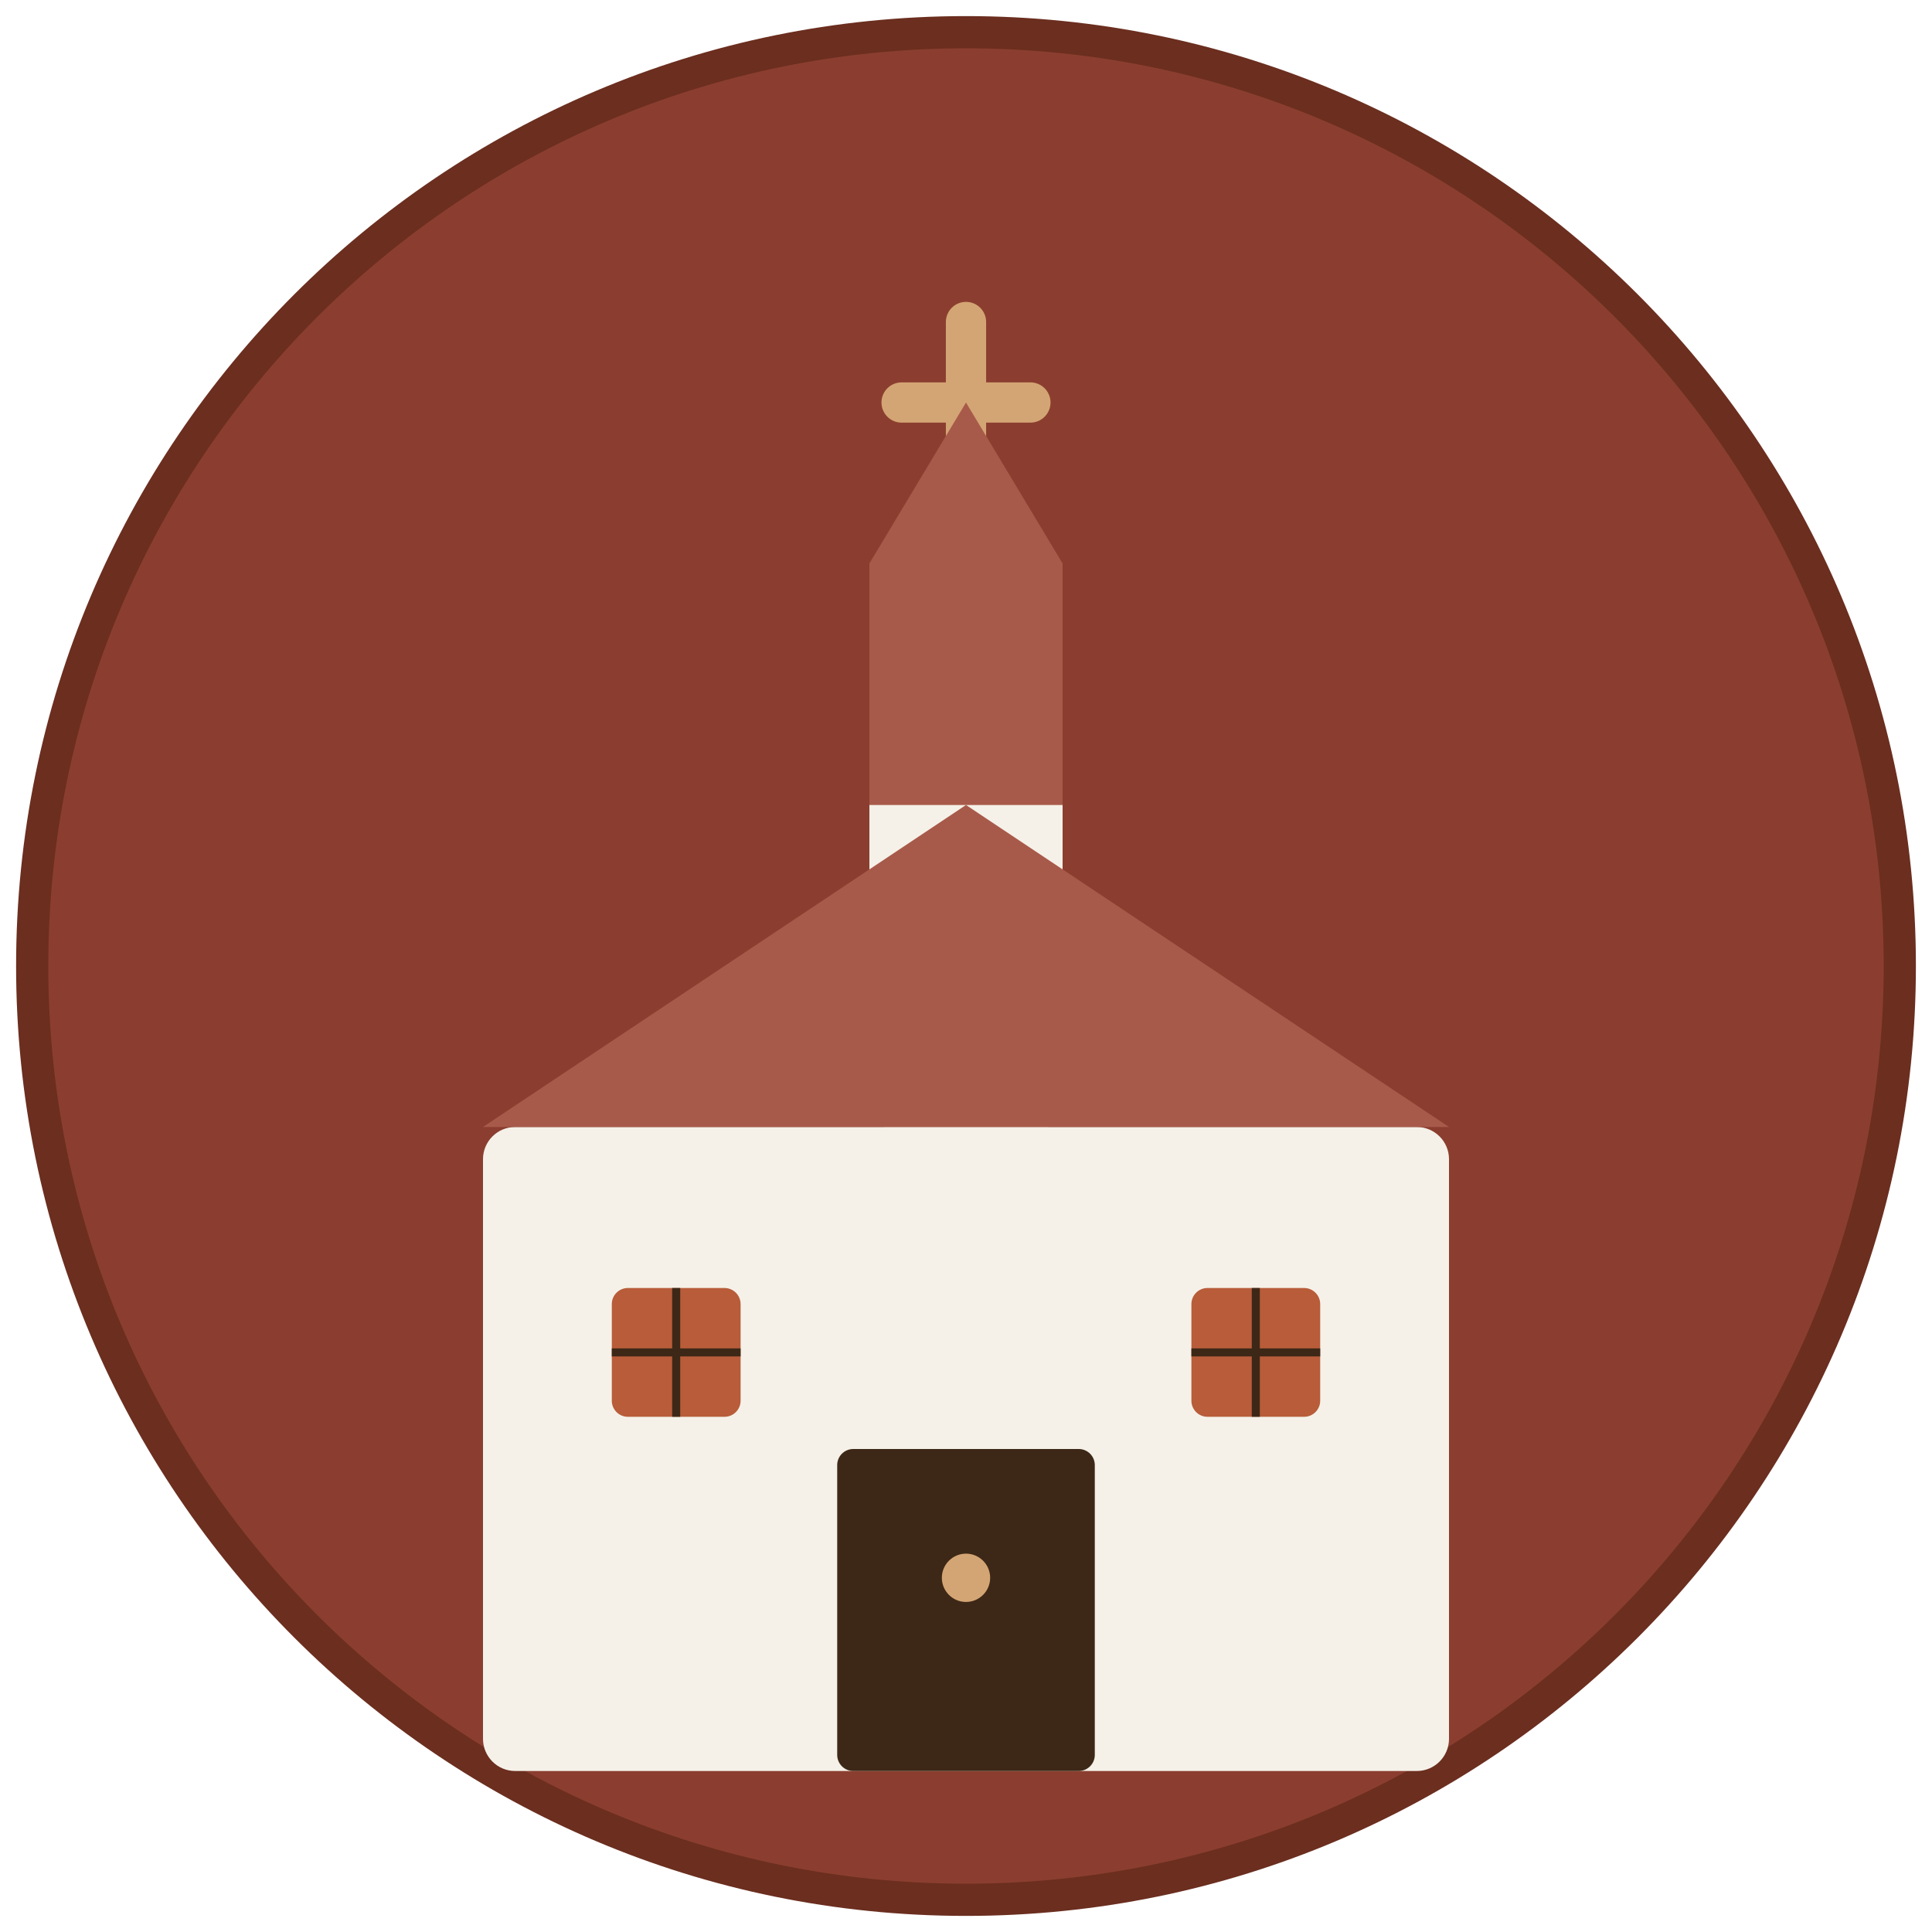
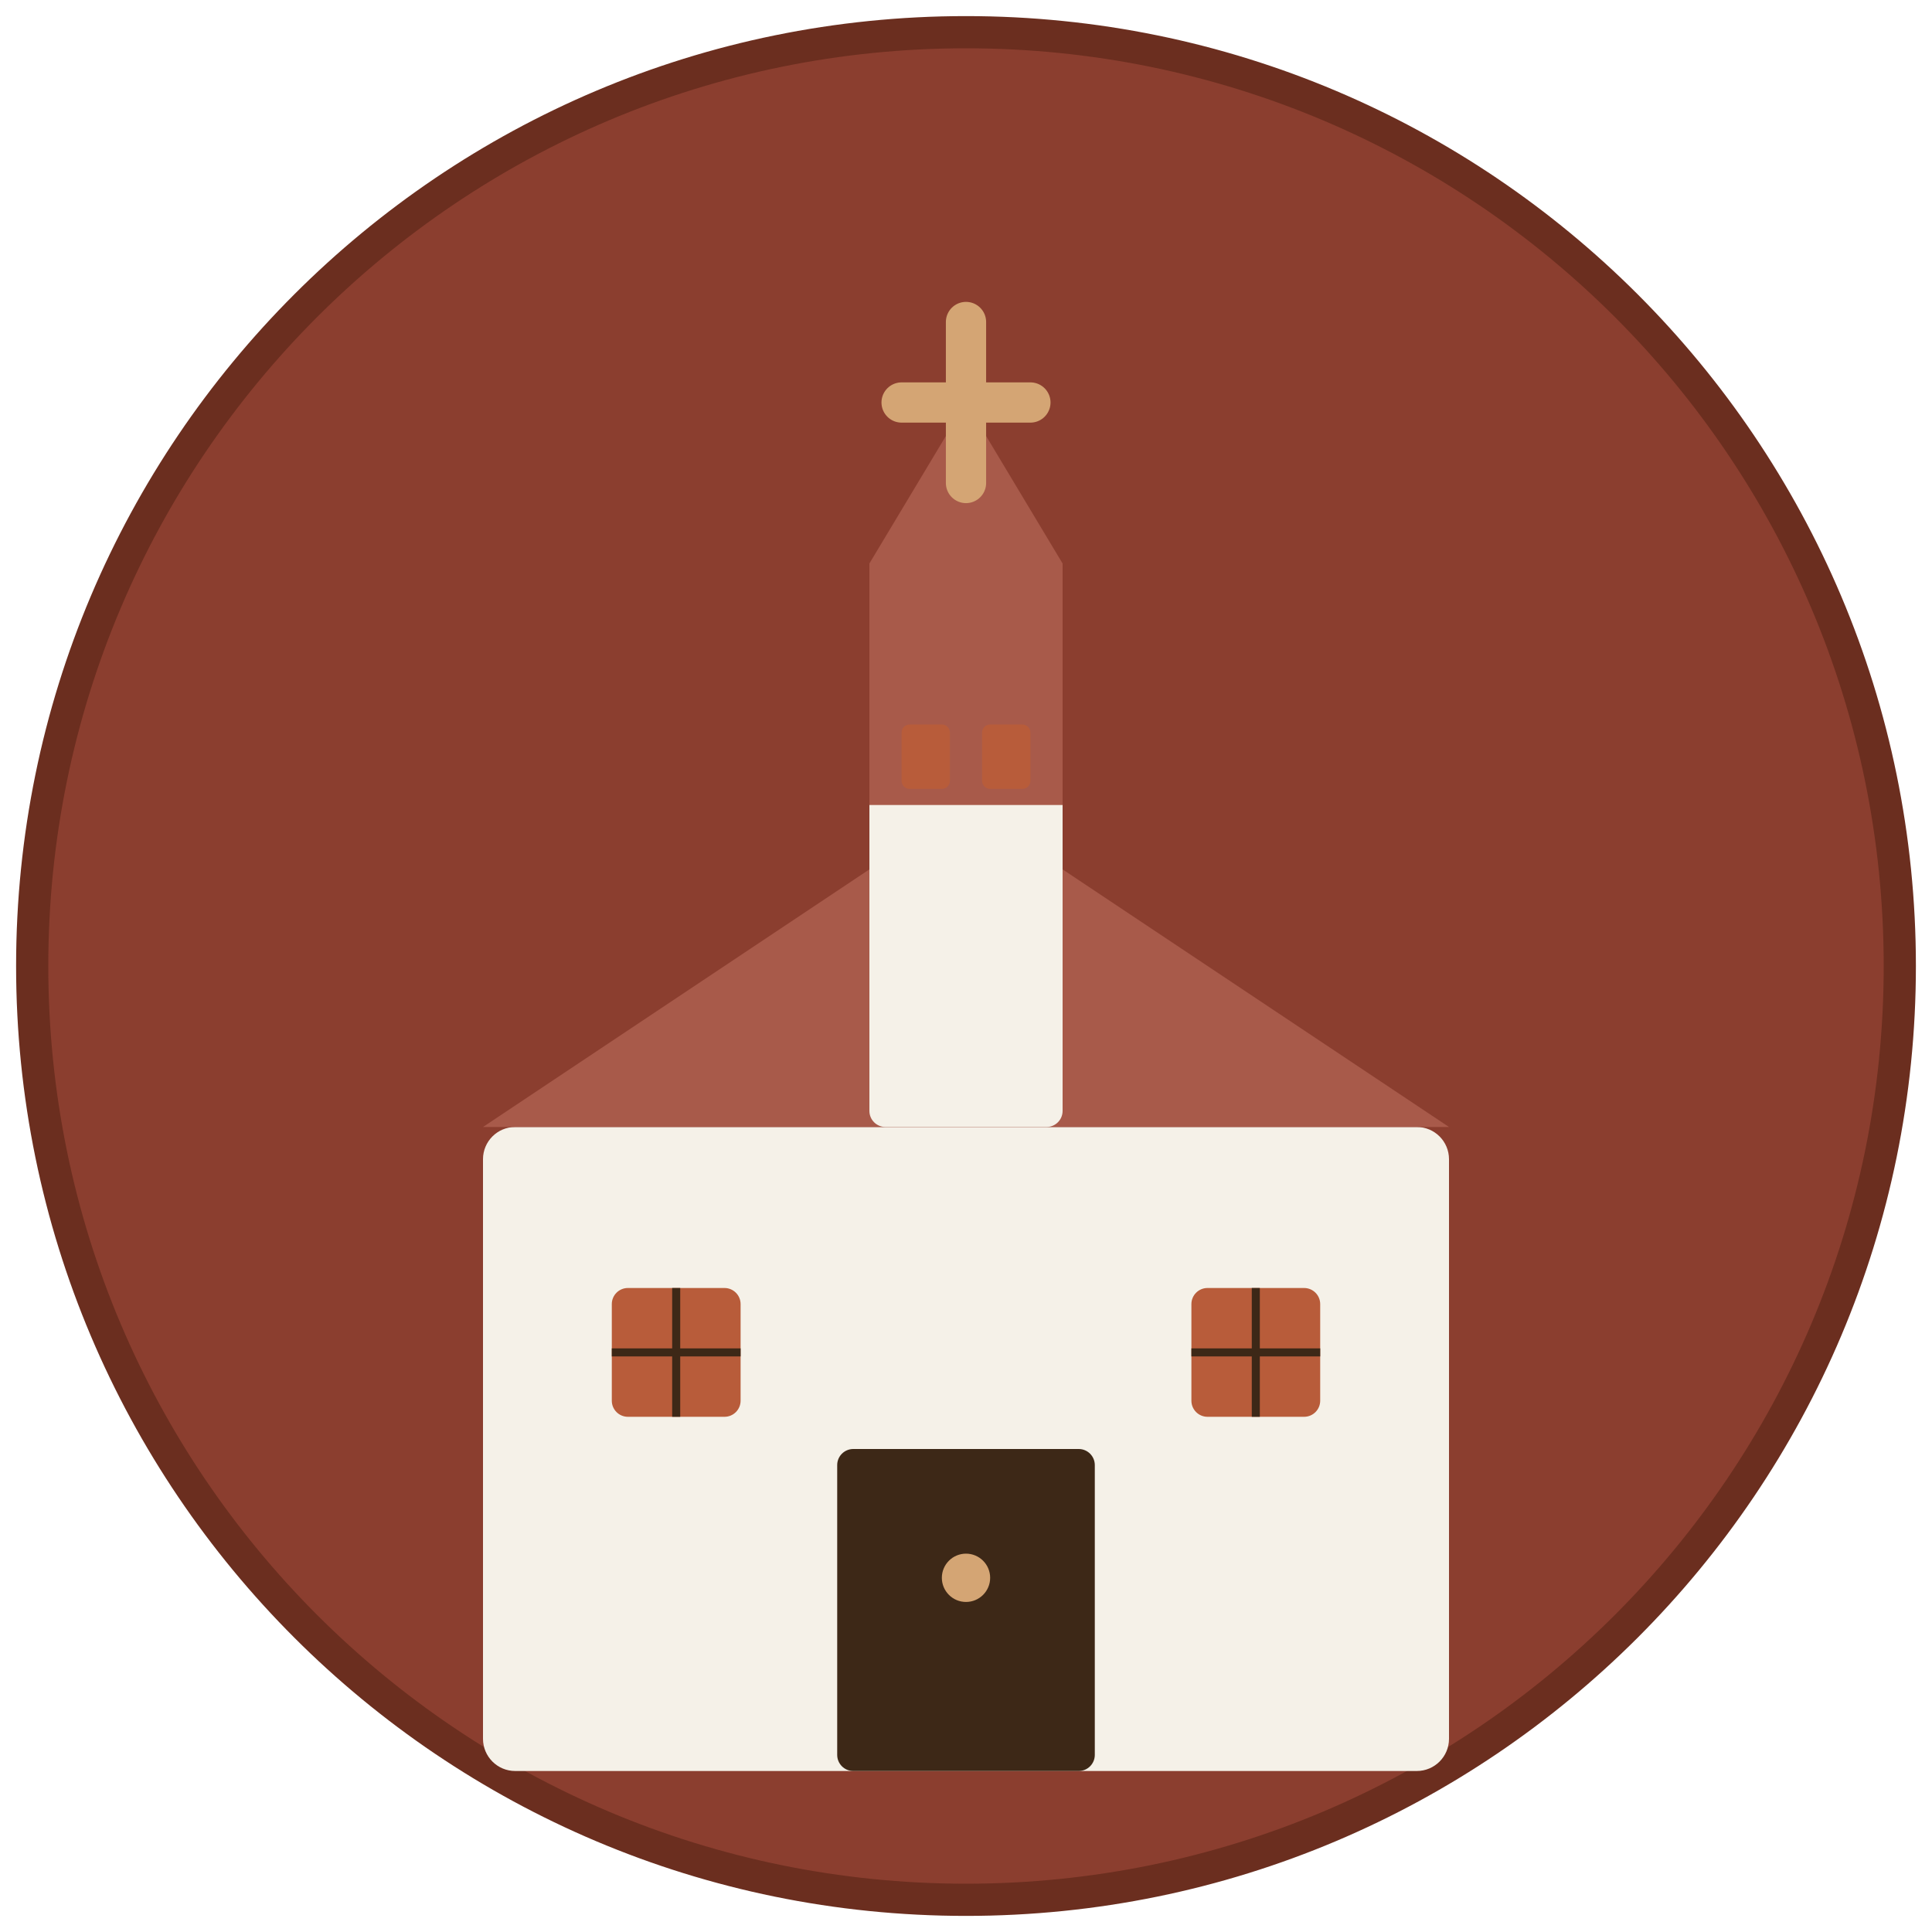
<svg xmlns="http://www.w3.org/2000/svg" viewBox="0 0 120 120" width="120" height="120">
  <circle cx="60" cy="60" r="58" fill="#8B3E2F" stroke="#6B2E1F" stroke-width="2" />
  <g transform="translate(60, 60)">
    <rect x="-30" y="10" width="60" height="40" fill="#F5F1E8" rx="2" />
    <rect x="-8" y="30" width="16" height="20" fill="#3D2817" rx="1" />
    <circle cx="0" cy="38" r="1.5" fill="#D4A574" />
    <rect x="-22" y="20" width="8" height="8" fill="#B85C3A" rx="1" />
    <line x1="-18" y1="20" x2="-18" y2="28" stroke="#3D2817" stroke-width="0.5" />
    <line x1="-22" y1="24" x2="-14" y2="24" stroke="#3D2817" stroke-width="0.5" />
    <rect x="14" y="20" width="8" height="8" fill="#B85C3A" rx="1" />
    <line x1="18" y1="20" x2="18" y2="28" stroke="#3D2817" stroke-width="0.5" />
    <line x1="14" y1="24" x2="22" y2="24" stroke="#3D2817" stroke-width="0.5" />
+     <path d="M -30 10 L 0 -10 L 30 10 Z" fill="#A85A4A" />
    <rect x="-6" y="-25" width="12" height="35" fill="#F5F1E8" rx="1" />
+     <path d="M -6 -25 L 0 -35 L 6 -25 L 6 -10 L -6 -10 Z" fill="#A85A4A" />
+     <rect x="-4" y="-15" width="3" height="4" fill="#B85C3A" rx="0.5" />
+     <rect x="1" y="-15" width="3" height="4" fill="#B85C3A" rx="0.5" />
    <line x1="0" y1="-30" x2="0" y2="-40" stroke="#D4A574" stroke-width="2.5" stroke-linecap="round" />
    <line x1="-4" y1="-35" x2="4" y2="-35" stroke="#D4A574" stroke-width="2.5" stroke-linecap="round" />
-     <rect x="-4" y="-15" width="3" height="4" fill="#B85C3A" rx="0.5" />
-     <rect x="1" y="-15" width="3" height="4" fill="#B85C3A" rx="0.5" />
-     <path d="M -30 10 L 0 -10 L 30 10 Z" fill="#A85A4A" />
-     <path d="M -6 -25 L 0 -35 L 6 -25 L 6 -10 L -6 -10 Z" fill="#A85A4A" />
  </g>
</svg>
